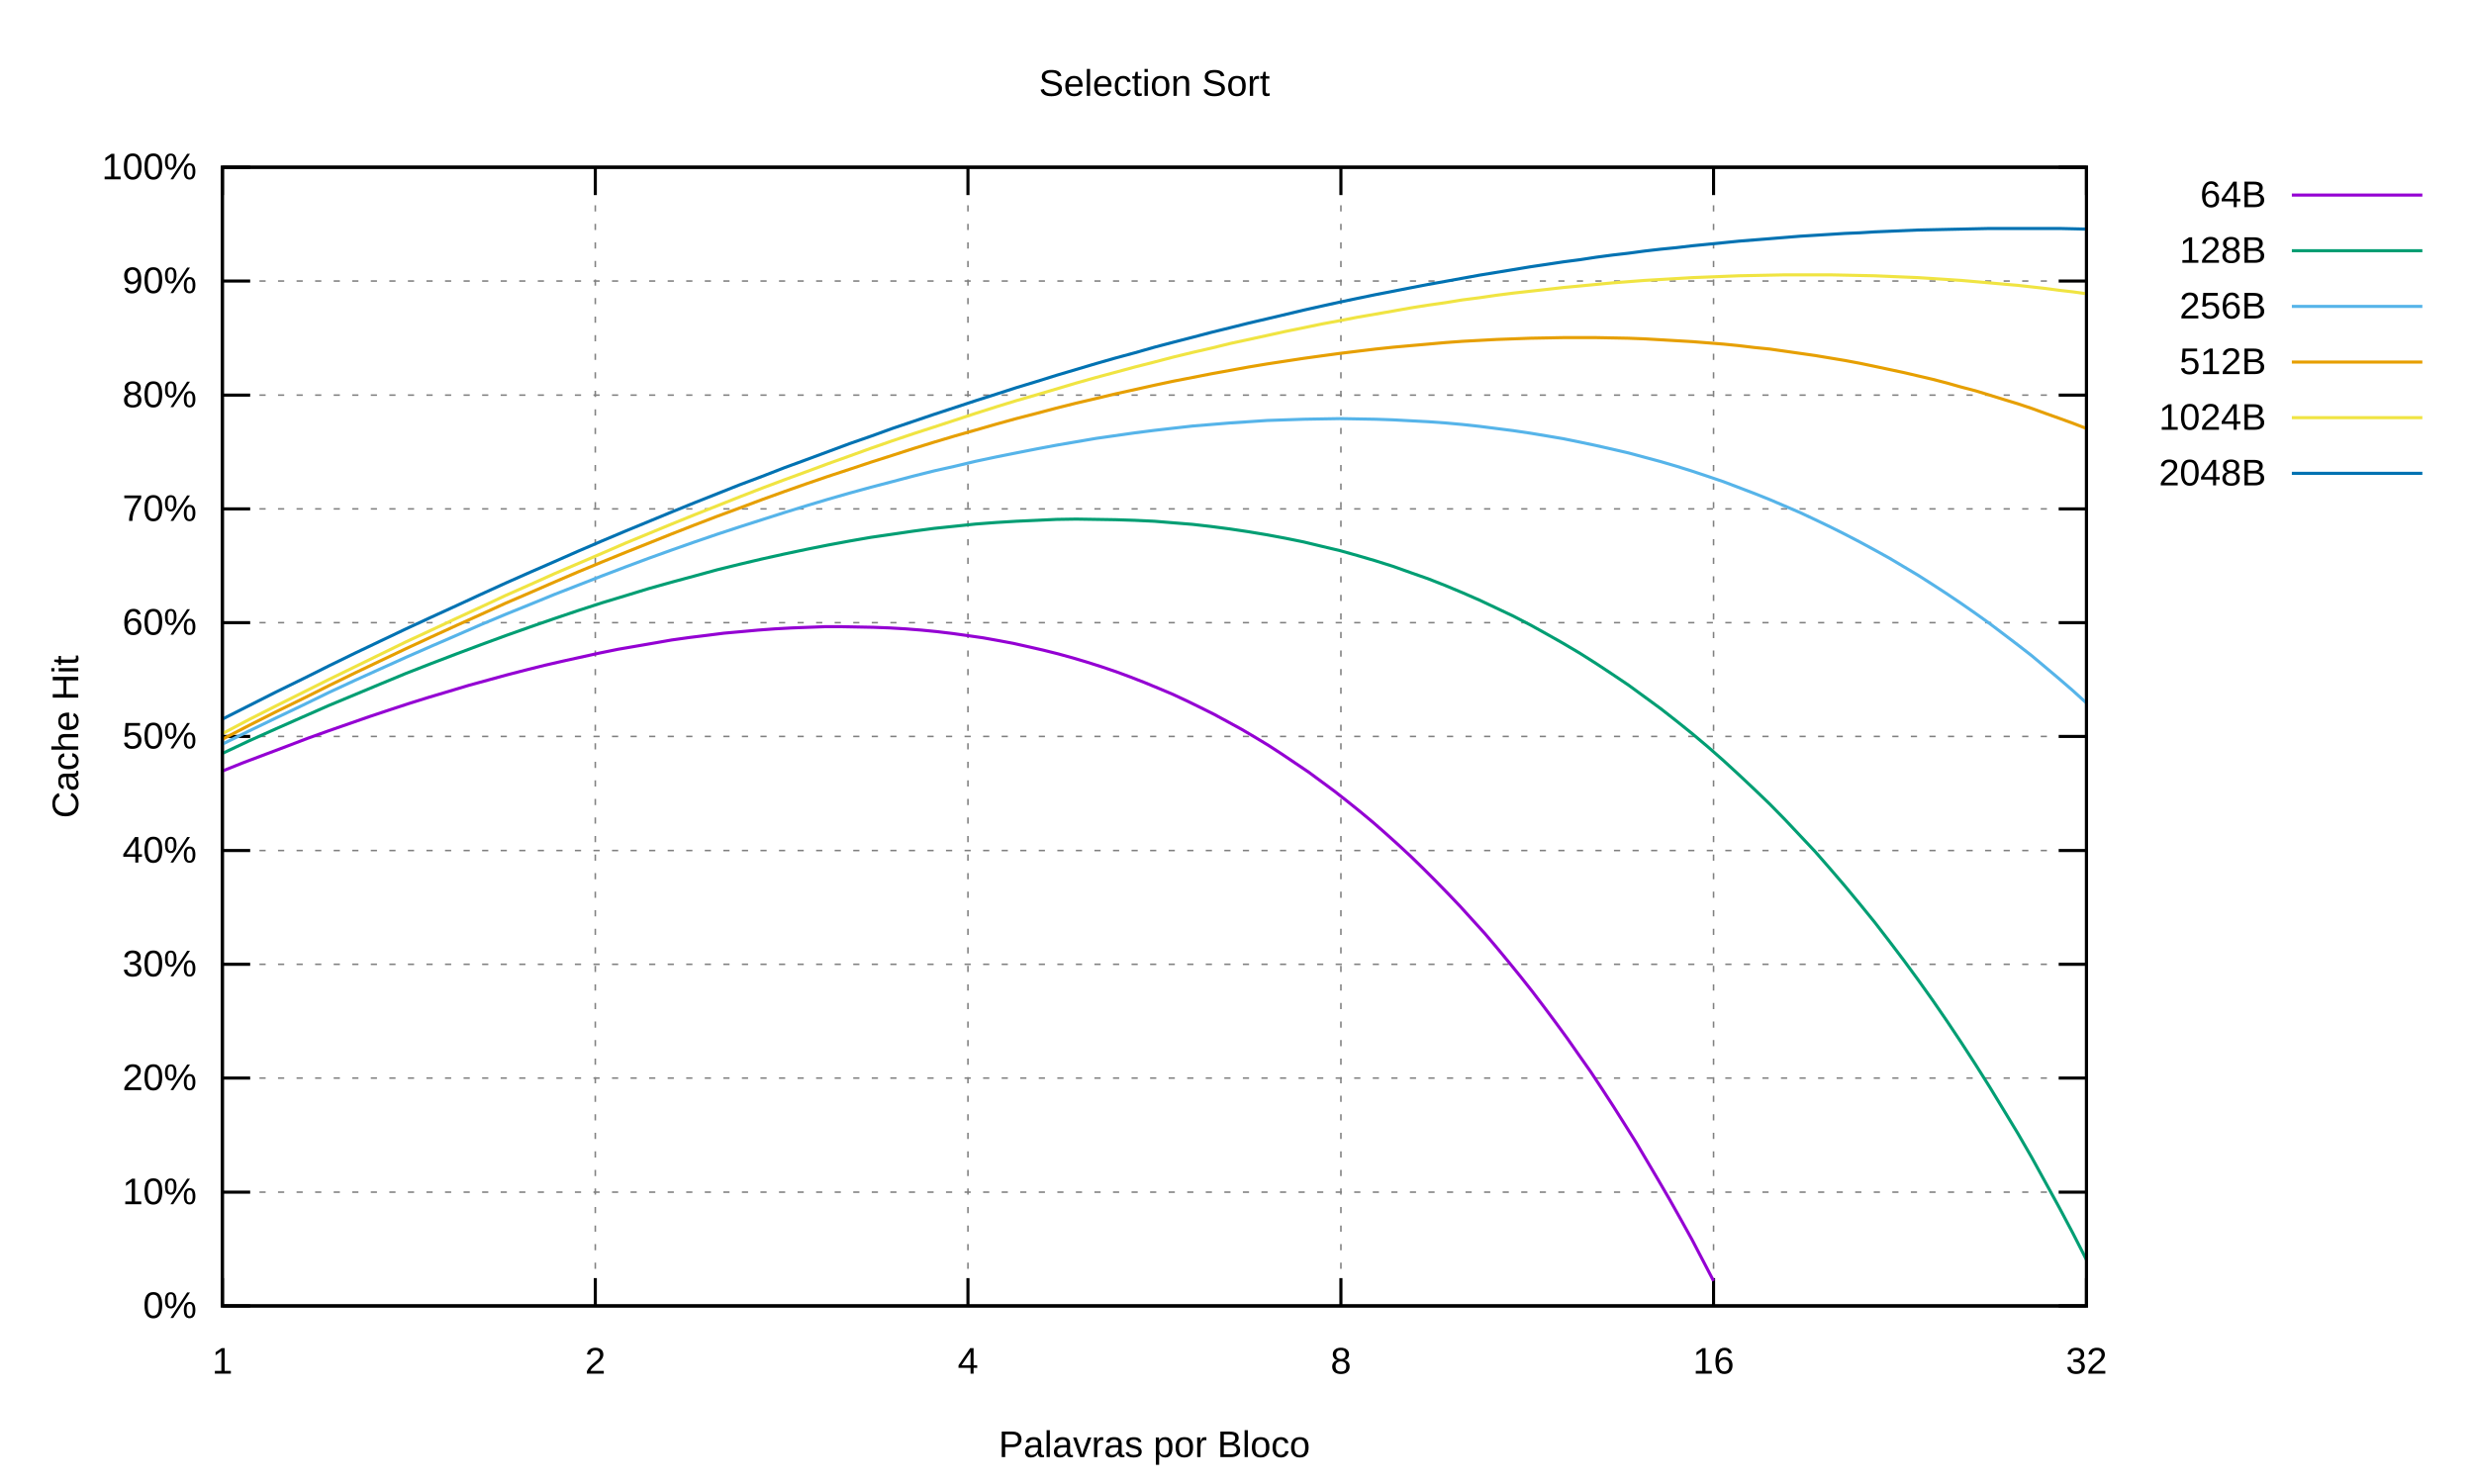
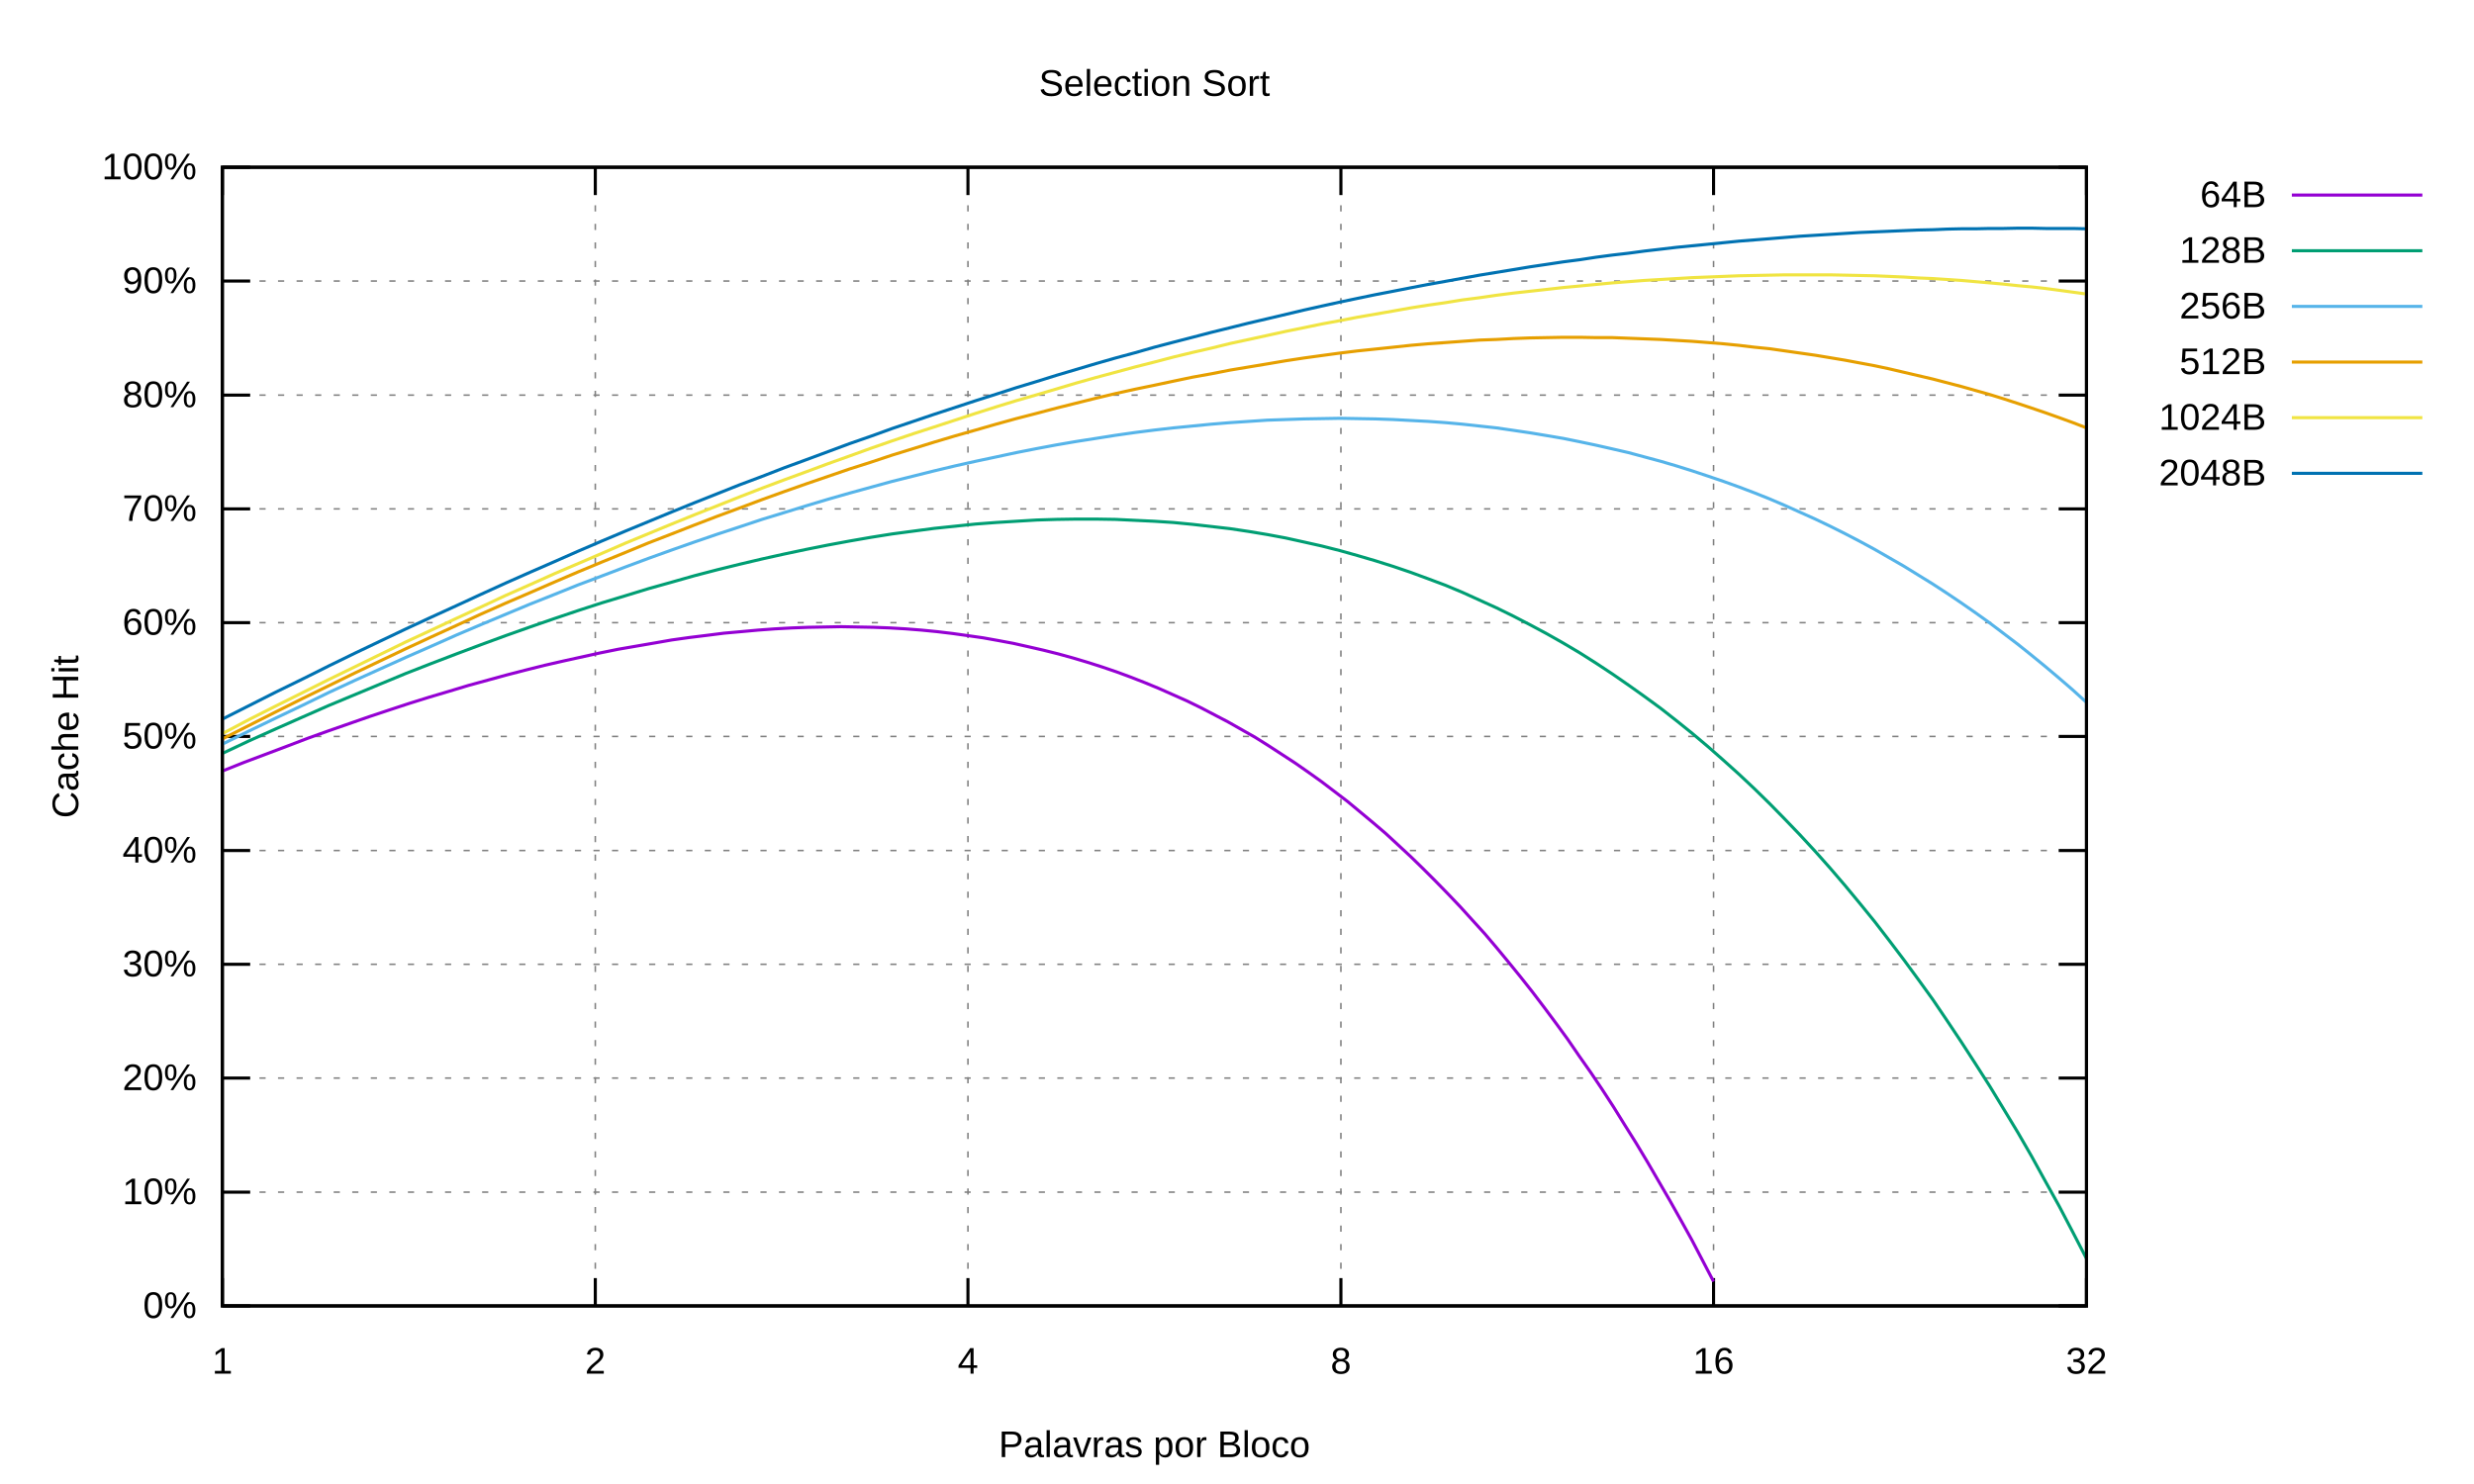
<svg xmlns="http://www.w3.org/2000/svg" xmlns:xlink="http://www.w3.org/1999/xlink" width="800" height="480" viewBox="0 0 800 480">
  <g id="gnuplot_canvas">
    <rect x="0" y="0" width="800" height="480" fill="none" />
    <defs>
      <circle id="gpDot" r="0.5" stroke-width="0.5" stroke="currentColor" />
      <path id="gpPt0" stroke-width="0.222" stroke="currentColor" d="M-1,0 h2 M0,-1 v2" />
      <path id="gpPt1" stroke-width="0.222" stroke="currentColor" d="M-1,-1 L1,1 M1,-1 L-1,1" />
      <path id="gpPt2" stroke-width="0.222" stroke="currentColor" d="M-1,0 L1,0 M0,-1 L0,1 M-1,-1 L1,1 M-1,1 L1,-1" />
      <rect id="gpPt3" stroke-width="0.222" stroke="currentColor" x="-1" y="-1" width="2" height="2" />
      <rect id="gpPt4" stroke-width="0.222" stroke="currentColor" fill="currentColor" x="-1" y="-1" width="2" height="2" />
      <circle id="gpPt5" stroke-width="0.222" stroke="currentColor" cx="0" cy="0" r="1" />
      <use xlink:href="#gpPt5" id="gpPt6" fill="currentColor" stroke="none" />
      <path id="gpPt7" stroke-width="0.222" stroke="currentColor" d="M0,-1.33 L-1.33,0.67 L1.33,0.67 z" />
      <use xlink:href="#gpPt7" id="gpPt8" fill="currentColor" stroke="none" />
      <use xlink:href="#gpPt7" id="gpPt9" stroke="currentColor" transform="rotate(180)" />
      <use xlink:href="#gpPt9" id="gpPt10" fill="currentColor" stroke="none" />
      <use xlink:href="#gpPt3" id="gpPt11" stroke="currentColor" transform="rotate(45)" />
      <use xlink:href="#gpPt11" id="gpPt12" fill="currentColor" stroke="none" />
      <path id="gpPt13" stroke-width="0.222" stroke="currentColor" d="M0,1.330 L1.265,0.411 L0.782,-1.067 L-0.782,-1.076 L-1.265,0.411 z" />
      <use xlink:href="#gpPt13" id="gpPt14" fill="currentColor" stroke="none" />
      <filter id="textbox" filterUnits="objectBoundingBox" x="0" y="0" height="1" width="1">
        <feFlood flood-color="white" flood-opacity="1" result="bgnd" />
        <feComposite in="SourceGraphic" in2="bgnd" operator="atop" />
      </filter>
      <filter id="greybox" filterUnits="objectBoundingBox" x="0" y="0" height="1" width="1">
        <feFlood flood-color="lightgrey" flood-opacity="1" result="grey" />
        <feComposite in="SourceGraphic" in2="grey" operator="atop" />
      </filter>
    </defs>
    <g fill="none" color="white" stroke="black" stroke-width="1.00" stroke-linecap="butt" stroke-linejoin="miter">
</g>
    <g fill="none" color="black" stroke="currentColor" stroke-width="1.00" stroke-linecap="butt" stroke-linejoin="miter">
</g>
    <g fill="none" color="black" stroke="black" stroke-width="0.50" stroke-linecap="butt" stroke-linejoin="miter">
</g>
    <g fill="none" color="gray" stroke="currentColor" stroke-width="0.50" stroke-linecap="butt" stroke-linejoin="miter">
      <path stroke="gray" stroke-dasharray="2,4" class="gridline" d="M71.9,422.4 L674.7,422.4  " />
    </g>
    <g fill="none" color="gray" stroke="gray" stroke-width="1.00" stroke-linecap="butt" stroke-linejoin="miter">
</g>
    <g fill="none" color="black" stroke="currentColor" stroke-width="1.00" stroke-linecap="butt" stroke-linejoin="miter">
      <path stroke="black" d="M71.9,422.4 L80.9,422.4 M674.7,422.4 L665.7,422.4  " />
      <g transform="translate(63.6,426.3)" stroke="none" fill="black" font-family="Arial" font-size="12.00" text-anchor="end">
        <text>
          <tspan font-family="Arial">0%</tspan>
        </text>
      </g>
    </g>
    <g fill="none" color="black" stroke="currentColor" stroke-width="1.00" stroke-linecap="butt" stroke-linejoin="miter">
</g>
    <g fill="none" color="black" stroke="black" stroke-width="0.50" stroke-linecap="butt" stroke-linejoin="miter">
</g>
    <g fill="none" color="gray" stroke="currentColor" stroke-width="0.50" stroke-linecap="butt" stroke-linejoin="miter">
      <path stroke="gray" stroke-dasharray="2,4" class="gridline" d="M71.9,385.6 L674.7,385.6  " />
    </g>
    <g fill="none" color="gray" stroke="gray" stroke-width="1.00" stroke-linecap="butt" stroke-linejoin="miter">
</g>
    <g fill="none" color="black" stroke="currentColor" stroke-width="1.00" stroke-linecap="butt" stroke-linejoin="miter">
      <path stroke="black" d="M71.9,385.6 L80.9,385.6 M674.7,385.6 L665.7,385.6  " />
      <g transform="translate(63.6,389.5)" stroke="none" fill="black" font-family="Arial" font-size="12.00" text-anchor="end">
        <text>
          <tspan font-family="Arial">10%</tspan>
        </text>
      </g>
    </g>
    <g fill="none" color="black" stroke="currentColor" stroke-width="1.00" stroke-linecap="butt" stroke-linejoin="miter">
</g>
    <g fill="none" color="black" stroke="black" stroke-width="0.50" stroke-linecap="butt" stroke-linejoin="miter">
</g>
    <g fill="none" color="gray" stroke="currentColor" stroke-width="0.50" stroke-linecap="butt" stroke-linejoin="miter">
      <path stroke="gray" stroke-dasharray="2,4" class="gridline" d="M71.9,348.7 L674.7,348.7  " />
    </g>
    <g fill="none" color="gray" stroke="gray" stroke-width="1.00" stroke-linecap="butt" stroke-linejoin="miter">
</g>
    <g fill="none" color="black" stroke="currentColor" stroke-width="1.00" stroke-linecap="butt" stroke-linejoin="miter">
      <path stroke="black" d="M71.9,348.7 L80.9,348.7 M674.7,348.7 L665.7,348.7  " />
      <g transform="translate(63.6,352.6)" stroke="none" fill="black" font-family="Arial" font-size="12.00" text-anchor="end">
        <text>
          <tspan font-family="Arial">20%</tspan>
        </text>
      </g>
    </g>
    <g fill="none" color="black" stroke="currentColor" stroke-width="1.00" stroke-linecap="butt" stroke-linejoin="miter">
</g>
    <g fill="none" color="black" stroke="black" stroke-width="0.50" stroke-linecap="butt" stroke-linejoin="miter">
</g>
    <g fill="none" color="gray" stroke="currentColor" stroke-width="0.50" stroke-linecap="butt" stroke-linejoin="miter">
      <path stroke="gray" stroke-dasharray="2,4" class="gridline" d="M71.9,311.9 L674.7,311.9  " />
    </g>
    <g fill="none" color="gray" stroke="gray" stroke-width="1.00" stroke-linecap="butt" stroke-linejoin="miter">
</g>
    <g fill="none" color="black" stroke="currentColor" stroke-width="1.00" stroke-linecap="butt" stroke-linejoin="miter">
      <path stroke="black" d="M71.9,311.9 L80.9,311.9 M674.7,311.9 L665.7,311.9  " />
      <g transform="translate(63.6,315.8)" stroke="none" fill="black" font-family="Arial" font-size="12.00" text-anchor="end">
        <text>
          <tspan font-family="Arial">30%</tspan>
        </text>
      </g>
    </g>
    <g fill="none" color="black" stroke="currentColor" stroke-width="1.00" stroke-linecap="butt" stroke-linejoin="miter">
</g>
    <g fill="none" color="black" stroke="black" stroke-width="0.50" stroke-linecap="butt" stroke-linejoin="miter">
</g>
    <g fill="none" color="gray" stroke="currentColor" stroke-width="0.50" stroke-linecap="butt" stroke-linejoin="miter">
      <path stroke="gray" stroke-dasharray="2,4" class="gridline" d="M71.9,275.1 L674.7,275.1  " />
    </g>
    <g fill="none" color="gray" stroke="gray" stroke-width="1.00" stroke-linecap="butt" stroke-linejoin="miter">
</g>
    <g fill="none" color="black" stroke="currentColor" stroke-width="1.00" stroke-linecap="butt" stroke-linejoin="miter">
      <path stroke="black" d="M71.9,275.1 L80.9,275.1 M674.7,275.1 L665.7,275.1  " />
      <g transform="translate(63.6,279.0)" stroke="none" fill="black" font-family="Arial" font-size="12.00" text-anchor="end">
        <text>
          <tspan font-family="Arial">40%</tspan>
        </text>
      </g>
    </g>
    <g fill="none" color="black" stroke="currentColor" stroke-width="1.00" stroke-linecap="butt" stroke-linejoin="miter">
</g>
    <g fill="none" color="black" stroke="black" stroke-width="0.50" stroke-linecap="butt" stroke-linejoin="miter">
</g>
    <g fill="none" color="gray" stroke="currentColor" stroke-width="0.50" stroke-linecap="butt" stroke-linejoin="miter">
      <path stroke="gray" stroke-dasharray="2,4" class="gridline" d="M71.9,238.2 L674.7,238.2  " />
    </g>
    <g fill="none" color="gray" stroke="gray" stroke-width="1.00" stroke-linecap="butt" stroke-linejoin="miter">
</g>
    <g fill="none" color="black" stroke="currentColor" stroke-width="1.00" stroke-linecap="butt" stroke-linejoin="miter">
      <path stroke="black" d="M71.9,238.2 L80.9,238.2 M674.7,238.2 L665.7,238.2  " />
      <g transform="translate(63.6,242.1)" stroke="none" fill="black" font-family="Arial" font-size="12.00" text-anchor="end">
        <text>
          <tspan font-family="Arial">50%</tspan>
        </text>
      </g>
    </g>
    <g fill="none" color="black" stroke="currentColor" stroke-width="1.00" stroke-linecap="butt" stroke-linejoin="miter">
</g>
    <g fill="none" color="black" stroke="black" stroke-width="0.50" stroke-linecap="butt" stroke-linejoin="miter">
</g>
    <g fill="none" color="gray" stroke="currentColor" stroke-width="0.50" stroke-linecap="butt" stroke-linejoin="miter">
      <path stroke="gray" stroke-dasharray="2,4" class="gridline" d="M71.9,201.4 L674.7,201.4  " />
    </g>
    <g fill="none" color="gray" stroke="gray" stroke-width="1.00" stroke-linecap="butt" stroke-linejoin="miter">
</g>
    <g fill="none" color="black" stroke="currentColor" stroke-width="1.00" stroke-linecap="butt" stroke-linejoin="miter">
      <path stroke="black" d="M71.9,201.4 L80.9,201.4 M674.7,201.4 L665.7,201.4  " />
      <g transform="translate(63.6,205.3)" stroke="none" fill="black" font-family="Arial" font-size="12.00" text-anchor="end">
        <text>
          <tspan font-family="Arial">60%</tspan>
        </text>
      </g>
    </g>
    <g fill="none" color="black" stroke="currentColor" stroke-width="1.00" stroke-linecap="butt" stroke-linejoin="miter">
</g>
    <g fill="none" color="black" stroke="black" stroke-width="0.50" stroke-linecap="butt" stroke-linejoin="miter">
</g>
    <g fill="none" color="gray" stroke="currentColor" stroke-width="0.50" stroke-linecap="butt" stroke-linejoin="miter">
      <path stroke="gray" stroke-dasharray="2,4" class="gridline" d="M71.9,164.6 L674.7,164.6  " />
    </g>
    <g fill="none" color="gray" stroke="gray" stroke-width="1.00" stroke-linecap="butt" stroke-linejoin="miter">
</g>
    <g fill="none" color="black" stroke="currentColor" stroke-width="1.00" stroke-linecap="butt" stroke-linejoin="miter">
      <path stroke="black" d="M71.9,164.6 L80.9,164.6 M674.7,164.6 L665.7,164.6  " />
      <g transform="translate(63.6,168.5)" stroke="none" fill="black" font-family="Arial" font-size="12.00" text-anchor="end">
        <text>
          <tspan font-family="Arial">70%</tspan>
        </text>
      </g>
    </g>
    <g fill="none" color="black" stroke="currentColor" stroke-width="1.00" stroke-linecap="butt" stroke-linejoin="miter">
</g>
    <g fill="none" color="black" stroke="black" stroke-width="0.50" stroke-linecap="butt" stroke-linejoin="miter">
</g>
    <g fill="none" color="gray" stroke="currentColor" stroke-width="0.50" stroke-linecap="butt" stroke-linejoin="miter">
      <path stroke="gray" stroke-dasharray="2,4" class="gridline" d="M71.9,127.8 L674.7,127.8  " />
    </g>
    <g fill="none" color="gray" stroke="gray" stroke-width="1.00" stroke-linecap="butt" stroke-linejoin="miter">
</g>
    <g fill="none" color="black" stroke="currentColor" stroke-width="1.00" stroke-linecap="butt" stroke-linejoin="miter">
      <path stroke="black" d="M71.9,127.8 L80.9,127.8 M674.7,127.8 L665.7,127.8  " />
      <g transform="translate(63.6,131.7)" stroke="none" fill="black" font-family="Arial" font-size="12.00" text-anchor="end">
        <text>
          <tspan font-family="Arial">80%</tspan>
        </text>
      </g>
    </g>
    <g fill="none" color="black" stroke="currentColor" stroke-width="1.00" stroke-linecap="butt" stroke-linejoin="miter">
</g>
    <g fill="none" color="black" stroke="black" stroke-width="0.50" stroke-linecap="butt" stroke-linejoin="miter">
</g>
    <g fill="none" color="gray" stroke="currentColor" stroke-width="0.50" stroke-linecap="butt" stroke-linejoin="miter">
      <path stroke="gray" stroke-dasharray="2,4" class="gridline" d="M71.9,90.9 L674.7,90.9  " />
    </g>
    <g fill="none" color="gray" stroke="gray" stroke-width="1.00" stroke-linecap="butt" stroke-linejoin="miter">
</g>
    <g fill="none" color="black" stroke="currentColor" stroke-width="1.00" stroke-linecap="butt" stroke-linejoin="miter">
      <path stroke="black" d="M71.9,90.9 L80.9,90.9 M674.7,90.9 L665.7,90.9  " />
      <g transform="translate(63.6,94.8)" stroke="none" fill="black" font-family="Arial" font-size="12.00" text-anchor="end">
        <text>
          <tspan font-family="Arial">90%</tspan>
        </text>
      </g>
    </g>
    <g fill="none" color="black" stroke="currentColor" stroke-width="1.00" stroke-linecap="butt" stroke-linejoin="miter">
</g>
    <g fill="none" color="black" stroke="black" stroke-width="0.50" stroke-linecap="butt" stroke-linejoin="miter">
</g>
    <g fill="none" color="gray" stroke="currentColor" stroke-width="0.50" stroke-linecap="butt" stroke-linejoin="miter">
      <path stroke="gray" stroke-dasharray="2,4" class="gridline" d="M71.9,54.1 L674.7,54.1  " />
    </g>
    <g fill="none" color="gray" stroke="gray" stroke-width="1.00" stroke-linecap="butt" stroke-linejoin="miter">
</g>
    <g fill="none" color="black" stroke="currentColor" stroke-width="1.00" stroke-linecap="butt" stroke-linejoin="miter">
      <path stroke="black" d="M71.9,54.1 L80.9,54.1 M674.7,54.1 L665.7,54.1  " />
      <g transform="translate(63.6,58.0)" stroke="none" fill="black" font-family="Arial" font-size="12.00" text-anchor="end">
        <text>
          <tspan font-family="Arial">100%</tspan>
        </text>
      </g>
    </g>
    <g fill="none" color="black" stroke="currentColor" stroke-width="1.00" stroke-linecap="butt" stroke-linejoin="miter">
</g>
    <g fill="none" color="black" stroke="black" stroke-width="0.50" stroke-linecap="butt" stroke-linejoin="miter">
</g>
    <g fill="none" color="gray" stroke="currentColor" stroke-width="0.50" stroke-linecap="butt" stroke-linejoin="miter">
      <path stroke="gray" stroke-dasharray="2,4" class="gridline" d="M71.9,422.4 L71.9,54.1  " />
    </g>
    <g fill="none" color="gray" stroke="gray" stroke-width="1.00" stroke-linecap="butt" stroke-linejoin="miter">
</g>
    <g fill="none" color="black" stroke="currentColor" stroke-width="1.00" stroke-linecap="butt" stroke-linejoin="miter">
      <path stroke="black" d="M71.9,422.4 L71.9,413.4 M71.9,54.1 L71.9,63.1  " />
      <g transform="translate(71.9,444.3)" stroke="none" fill="black" font-family="Arial" font-size="12.00" text-anchor="middle">
        <text>
          <tspan font-family="Arial"> 1</tspan>
        </text>
      </g>
    </g>
    <g fill="none" color="black" stroke="currentColor" stroke-width="1.00" stroke-linecap="butt" stroke-linejoin="miter">
</g>
    <g fill="none" color="black" stroke="black" stroke-width="0.50" stroke-linecap="butt" stroke-linejoin="miter">
</g>
    <g fill="none" color="gray" stroke="currentColor" stroke-width="0.50" stroke-linecap="butt" stroke-linejoin="miter">
      <path stroke="gray" stroke-dasharray="2,4" class="gridline" d="M192.5,422.4 L192.5,54.1  " />
    </g>
    <g fill="none" color="gray" stroke="gray" stroke-width="1.00" stroke-linecap="butt" stroke-linejoin="miter">
</g>
    <g fill="none" color="black" stroke="currentColor" stroke-width="1.00" stroke-linecap="butt" stroke-linejoin="miter">
      <path stroke="black" d="M192.5,422.4 L192.5,413.4 M192.5,54.1 L192.5,63.1  " />
      <g transform="translate(192.5,444.3)" stroke="none" fill="black" font-family="Arial" font-size="12.00" text-anchor="middle">
        <text>
          <tspan font-family="Arial"> 2</tspan>
        </text>
      </g>
    </g>
    <g fill="none" color="black" stroke="currentColor" stroke-width="1.00" stroke-linecap="butt" stroke-linejoin="miter">
</g>
    <g fill="none" color="black" stroke="black" stroke-width="0.50" stroke-linecap="butt" stroke-linejoin="miter">
</g>
    <g fill="none" color="gray" stroke="currentColor" stroke-width="0.50" stroke-linecap="butt" stroke-linejoin="miter">
      <path stroke="gray" stroke-dasharray="2,4" class="gridline" d="M313.0,422.4 L313.0,54.1  " />
    </g>
    <g fill="none" color="gray" stroke="gray" stroke-width="1.00" stroke-linecap="butt" stroke-linejoin="miter">
</g>
    <g fill="none" color="black" stroke="currentColor" stroke-width="1.00" stroke-linecap="butt" stroke-linejoin="miter">
      <path stroke="black" d="M313.0,422.4 L313.0,413.4 M313.0,54.1 L313.0,63.1  " />
      <g transform="translate(313.0,444.3)" stroke="none" fill="black" font-family="Arial" font-size="12.00" text-anchor="middle">
        <text>
          <tspan font-family="Arial"> 4</tspan>
        </text>
      </g>
    </g>
    <g fill="none" color="black" stroke="currentColor" stroke-width="1.00" stroke-linecap="butt" stroke-linejoin="miter">
</g>
    <g fill="none" color="black" stroke="black" stroke-width="0.50" stroke-linecap="butt" stroke-linejoin="miter">
</g>
    <g fill="none" color="gray" stroke="currentColor" stroke-width="0.50" stroke-linecap="butt" stroke-linejoin="miter">
      <path stroke="gray" stroke-dasharray="2,4" class="gridline" d="M433.6,422.4 L433.6,54.1  " />
    </g>
    <g fill="none" color="gray" stroke="gray" stroke-width="1.00" stroke-linecap="butt" stroke-linejoin="miter">
</g>
    <g fill="none" color="black" stroke="currentColor" stroke-width="1.00" stroke-linecap="butt" stroke-linejoin="miter">
      <path stroke="black" d="M433.6,422.4 L433.6,413.4 M433.6,54.1 L433.6,63.1  " />
      <g transform="translate(433.6,444.3)" stroke="none" fill="black" font-family="Arial" font-size="12.00" text-anchor="middle">
        <text>
          <tspan font-family="Arial"> 8</tspan>
        </text>
      </g>
    </g>
    <g fill="none" color="black" stroke="currentColor" stroke-width="1.00" stroke-linecap="butt" stroke-linejoin="miter">
</g>
    <g fill="none" color="black" stroke="black" stroke-width="0.50" stroke-linecap="butt" stroke-linejoin="miter">
</g>
    <g fill="none" color="gray" stroke="currentColor" stroke-width="0.50" stroke-linecap="butt" stroke-linejoin="miter">
      <path stroke="gray" stroke-dasharray="2,4" class="gridline" d="M554.1,422.4 L554.1,54.1  " />
    </g>
    <g fill="none" color="gray" stroke="gray" stroke-width="1.00" stroke-linecap="butt" stroke-linejoin="miter">
</g>
    <g fill="none" color="black" stroke="currentColor" stroke-width="1.00" stroke-linecap="butt" stroke-linejoin="miter">
      <path stroke="black" d="M554.1,422.4 L554.1,413.4 M554.1,54.1 L554.1,63.1  " />
      <g transform="translate(554.1,444.3)" stroke="none" fill="black" font-family="Arial" font-size="12.00" text-anchor="middle">
        <text>
          <tspan font-family="Arial"> 16</tspan>
        </text>
      </g>
    </g>
    <g fill="none" color="black" stroke="currentColor" stroke-width="1.00" stroke-linecap="butt" stroke-linejoin="miter">
</g>
    <g fill="none" color="black" stroke="black" stroke-width="0.50" stroke-linecap="butt" stroke-linejoin="miter">
</g>
    <g fill="none" color="gray" stroke="currentColor" stroke-width="0.50" stroke-linecap="butt" stroke-linejoin="miter">
      <path stroke="gray" stroke-dasharray="2,4" class="gridline" d="M674.7,422.4 L674.7,54.1  " />
    </g>
    <g fill="none" color="gray" stroke="gray" stroke-width="1.00" stroke-linecap="butt" stroke-linejoin="miter">
</g>
    <g fill="none" color="black" stroke="currentColor" stroke-width="1.00" stroke-linecap="butt" stroke-linejoin="miter">
      <path stroke="black" d="M674.7,422.4 L674.7,413.4 M674.7,54.1 L674.7,63.1  " />
      <g transform="translate(674.7,444.3)" stroke="none" fill="black" font-family="Arial" font-size="12.00" text-anchor="middle">
        <text>
          <tspan font-family="Arial"> 32</tspan>
        </text>
      </g>
    </g>
    <g fill="none" color="black" stroke="currentColor" stroke-width="1.00" stroke-linecap="butt" stroke-linejoin="miter">
</g>
    <g fill="none" color="black" stroke="currentColor" stroke-width="1.00" stroke-linecap="butt" stroke-linejoin="miter">
      <path stroke="black" d="M71.9,54.1 L71.9,422.4 L674.7,422.4 L674.7,54.1 L71.9,54.1 Z  " />
    </g>
    <g fill="none" color="black" stroke="currentColor" stroke-width="1.00" stroke-linecap="butt" stroke-linejoin="miter">
      <g transform="translate(25.3,238.3) rotate(270)" stroke="none" fill="black" font-family="Arial" font-size="12.00" text-anchor="middle">
        <text>
          <tspan font-family="Arial">Cache Hit</tspan>
        </text>
      </g>
    </g>
    <g fill="none" color="black" stroke="currentColor" stroke-width="1.00" stroke-linecap="butt" stroke-linejoin="miter">
      <g transform="translate(373.3,471.3)" stroke="none" fill="black" font-family="Arial" font-size="12.00" text-anchor="middle">
        <text>
          <tspan font-family="Arial">Palavras por Bloco</tspan>
        </text>
      </g>
    </g>
    <g fill="none" color="black" stroke="currentColor" stroke-width="1.00" stroke-linecap="butt" stroke-linejoin="miter">
      <g transform="translate(373.3,31.0)" stroke="none" fill="black" font-family="Arial" font-size="12.00" text-anchor="middle">
        <text>
          <tspan font-family="Arial">Selection Sort</tspan>
        </text>
      </g>
    </g>
    <g fill="none" color="black" stroke="currentColor" stroke-width="1.00" stroke-linecap="butt" stroke-linejoin="miter">
</g>
    <g id="gnuplot_plot_1">
      <g fill="none" color="black" stroke="currentColor" stroke-width="1.00" stroke-linecap="butt" stroke-linejoin="miter">
        <g transform="translate(732.8,67.0)" stroke="none" fill="black" font-family="Arial" font-size="12.00" text-anchor="end">
          <text>
            <tspan font-family="Arial">64B</tspan>
          </text>
        </g>
      </g>
      <g fill="none" color="black" stroke="currentColor" stroke-width="1.00" stroke-linecap="butt" stroke-linejoin="miter">
-         <path stroke="rgb(148,   0, 211)" d="M741.1,63.1 L783.3,63.1 M71.9,249.4 L78.9,246.6 L85.8,244.0 L92.7,241.4 L99.5,238.8 L106.2,236.4   L112.8,234.1 L119.4,231.8 L126.0,229.6 L132.4,227.5 L138.8,225.5 L145.2,223.6 L151.5,221.7 L157.7,220.0   L163.9,218.3 L170.1,216.7 L176.1,215.2 L182.2,213.8 L188.1,212.5 L194.0,211.2 L199.9,210.0 L205.7,209.0   L211.5,208.0 L217.2,207.0 L222.9,206.2 L228.6,205.5 L234.1,204.8 L239.7,204.3 L245.2,203.8 L250.6,203.4   L256.1,203.1 L261.4,202.9 L266.8,202.7 L272.0,202.7 L277.3,202.8 L282.5,202.9 L287.7,203.1 L292.8,203.4   L297.9,203.8 L303.0,204.3 L308.0,204.9 L313.0,205.6 L317.9,206.3 L322.9,207.2 L327.7,208.1 L332.6,209.2   L337.4,210.3 L342.2,211.5 L346.9,212.8 L351.6,214.2 L356.3,215.7 L361.0,217.3 L365.6,219.0 L370.2,220.8   L374.8,222.7 L379.3,224.6 L383.8,226.7 L388.3,228.9 L392.7,231.1 L397.1,233.5 L401.5,235.9 L405.9,238.5   L410.2,241.1 L414.5,243.9 L418.8,246.8 L423.1,249.7 L427.3,252.8 L431.5,255.9 L435.7,259.2 L439.8,262.5   L444.0,266.0 L448.1,269.6 L452.1,273.2 L456.2,277.0 L460.2,280.9 L464.2,284.9 L468.2,289.0 L472.2,293.2   L476.1,297.5 L480.1,301.9 L484.0,306.5 L487.8,311.1 L491.7,315.9 L495.5,320.7 L499.3,325.7 L503.1,330.8   L506.9,336.0 L510.6,341.3 L514.4,346.7 L518.1,352.3 L521.8,358.0 L525.4,363.7 L529.1,369.6 L532.7,375.7   L536.3,381.8 L539.9,388.0 L543.5,394.4 L547.1,400.9 L550.6,407.6 L554.1,414.3  " />
+         <path stroke="rgb(148,   0, 211)" d="M741.1,63.1 L783.3,63.1 M71.9,249.4 L78.9,246.6 L85.8,244.0 L92.7,241.4 L99.5,238.8 L106.2,236.4   L112.8,234.1 L119.4,231.8 L126.0,229.6 L132.4,227.5 L138.8,225.5 L145.2,223.6 L151.5,221.7 L157.7,220.0   L163.9,218.3 L170.1,216.7 L176.1,215.2 L182.2,213.8 L188.1,212.5 L194.0,211.2 L199.9,210.0 L205.7,209.0   L211.5,208.0 L217.2,207.0 L222.9,206.2 L228.6,205.5 L234.1,204.8 L239.7,204.3 L245.2,203.8 L250.6,203.4   L256.1,203.1 L261.4,202.9 L266.8,202.8 L272.0,202.7 L277.3,202.8 L282.5,202.9 L287.7,203.1 L292.8,203.4   L297.9,203.8 L303.0,204.3 L308.0,204.9 L313.0,205.6 L317.9,206.3 L322.9,207.2 L327.7,208.1 L332.6,209.2   L337.4,210.3 L342.2,211.5 L346.9,212.8 L351.6,214.2 L356.3,215.7 L361.0,217.3 L365.6,219.0 L370.2,220.8   L374.8,222.7 L379.3,224.7 L383.8,226.7 L388.3,228.9 L392.7,231.2 L397.1,233.5 L401.5,236.0 L405.9,238.5   L410.2,241.2 L414.5,244.0 L418.8,246.8 L423.1,249.8 L427.3,252.8 L431.5,256.0 L435.7,259.2 L439.8,262.6   L444.0,266.1 L448.1,269.6 L452.1,273.3 L456.2,277.1 L460.2,281.0 L464.2,285.0 L468.2,289.1 L472.2,293.3   L476.1,297.6 L480.1,302.0 L484.0,306.6 L487.8,311.2 L491.7,316.0 L495.5,320.8 L499.3,325.8 L503.1,330.9   L506.9,336.1 L510.6,341.5 L514.4,346.9 L518.1,352.4 L521.8,358.1 L525.4,363.9 L529.1,369.8 L532.7,375.8   L536.3,382.0 L539.9,388.2 L543.5,394.6 L547.1,401.1 L550.6,407.8 L554.1,414.5  " />
      </g>
    </g>
    <g id="gnuplot_plot_2">
      <g fill="none" color="black" stroke="currentColor" stroke-width="1.00" stroke-linecap="butt" stroke-linejoin="miter">
        <g transform="translate(732.8,85.0)" stroke="none" fill="black" font-family="Arial" font-size="12.00" text-anchor="end">
          <text>
            <tspan font-family="Arial">128B</tspan>
          </text>
        </g>
      </g>
      <g fill="none" color="black" stroke="currentColor" stroke-width="1.00" stroke-linecap="butt" stroke-linejoin="miter">
-         <path stroke="rgb(  0, 158, 115)" d="M741.1,81.1 L783.3,81.1 M71.9,243.7 L80.6,239.6 L89.3,235.7 L97.9,231.9 L106.3,228.2 L114.7,224.7   L123.1,221.2 L131.3,217.8 L139.5,214.6 L147.6,211.5 L155.6,208.5 L163.5,205.6 L171.4,202.8 L179.2,200.1   L186.9,197.5 L194.6,195.0 L202.2,192.7 L209.7,190.4 L217.2,188.3 L224.6,186.3 L231.9,184.3 L239.2,182.5   L246.4,180.8 L253.6,179.2 L260.7,177.7 L267.7,176.3 L274.7,175.0 L281.6,173.8 L288.5,172.8 L295.3,171.8   L302.1,170.9 L308.8,170.2 L315.5,169.5 L322.1,169.0 L328.6,168.6 L335.2,168.3 L341.6,168.0 L348.0,167.9   L354.4,168.0 L360.7,168.1 L367.0,168.3 L373.3,168.6 L379.4,169.1 L385.6,169.6 L391.7,170.3 L397.8,171.1   L403.8,172.0 L409.8,173.0 L415.7,174.1 L421.6,175.3 L427.4,176.7 L433.3,178.1 L439.0,179.7 L444.8,181.4   L450.5,183.2 L456.1,185.2 L461.8,187.2 L467.4,189.4 L472.9,191.7 L478.4,194.1 L483.9,196.7 L489.4,199.3   L494.8,202.1 L500.2,205.1 L505.5,208.1 L510.9,211.3 L516.1,214.6 L521.4,218.1 L526.6,221.6 L531.8,225.4   L537.0,229.2 L542.1,233.2 L547.2,237.3 L552.3,241.6 L557.3,246.0 L562.3,250.6 L567.3,255.3 L572.3,260.1   L577.2,265.1 L582.1,270.3 L587.0,275.5 L591.8,281.0 L596.6,286.6 L601.4,292.4 L606.2,298.3 L610.9,304.4   L615.6,310.6 L620.3,317.0 L625.0,323.6 L629.6,330.3 L634.2,337.2 L638.8,344.3 L643.4,351.6 L647.9,359.0   L652.5,366.6 L657.0,374.4 L661.4,382.4 L665.9,390.6 L670.3,398.9 L674.7,407.5  " />
+         <path stroke="rgb(  0, 158, 115)" d="M741.1,81.1 L783.3,81.1 M71.9,243.7 L80.6,239.6 L89.3,235.7 L97.9,231.9 L106.3,228.2 L114.7,224.7   L123.1,221.2 L131.3,217.8 L139.5,214.6 L147.6,211.5 L155.6,208.5 L163.5,205.6 L171.4,202.8 L179.2,200.1   L186.9,197.5 L194.6,195.0 L202.2,192.7 L209.7,190.4 L217.2,188.3 L224.6,186.2 L231.9,184.3 L239.2,182.5   L246.4,180.8 L253.6,179.2 L260.7,177.7 L267.7,176.3 L274.7,175.0 L281.6,173.8 L288.5,172.7 L295.3,171.8   L302.1,170.9 L308.8,170.2 L315.5,169.5 L322.1,169.0 L328.6,168.6 L335.2,168.2 L341.6,168.0 L348.0,167.9   L354.4,167.9 L360.7,168.0 L367.0,168.3 L373.3,168.6 L379.4,169.0 L385.6,169.6 L391.7,170.3 L397.8,171.0   L403.8,171.9 L409.8,172.9 L415.7,174.0 L421.6,175.3 L427.4,176.6 L433.3,178.1 L439.0,179.7 L444.8,181.4   L450.5,183.2 L456.1,185.1 L461.8,187.2 L467.4,189.3 L472.9,191.6 L478.4,194.1 L483.9,196.6 L489.4,199.3   L494.8,202.1 L500.2,205.0 L505.5,208.0 L510.9,211.2 L516.1,214.5 L521.4,218.0 L526.6,221.6 L531.8,225.3   L537.0,229.1 L542.1,233.1 L547.2,237.2 L552.3,241.5 L557.3,245.9 L562.3,250.4 L567.3,255.1 L572.3,260.0   L577.2,265.0 L582.1,270.1 L587.0,275.4 L591.8,280.8 L596.6,286.4 L601.4,292.2 L606.2,298.1 L610.9,304.2   L615.6,310.4 L620.3,316.8 L625.0,323.3 L629.6,330.1 L634.2,337.0 L638.8,344.1 L643.4,351.3 L647.9,358.7   L652.5,366.3 L657.0,374.1 L661.4,382.1 L665.9,390.2 L670.3,398.6 L674.7,407.1  " />
      </g>
    </g>
    <g id="gnuplot_plot_3">
      <g fill="none" color="black" stroke="currentColor" stroke-width="1.00" stroke-linecap="butt" stroke-linejoin="miter">
        <g transform="translate(732.8,103.0)" stroke="none" fill="black" font-family="Arial" font-size="12.00" text-anchor="end">
          <text>
            <tspan font-family="Arial">256B</tspan>
          </text>
        </g>
      </g>
      <g fill="none" color="black" stroke="currentColor" stroke-width="1.00" stroke-linecap="butt" stroke-linejoin="miter">
-         <path stroke="rgb( 86, 180, 233)" d="M741.1,99.1 L783.3,99.1 M71.9,240.7 L80.6,236.4 L89.3,232.2 L97.9,228.1 L106.3,224.0 L114.7,220.1   L123.1,216.3 L131.3,212.6 L139.5,209.0 L147.6,205.5 L155.6,202.0 L163.5,198.7 L171.4,195.5 L179.2,192.3   L186.9,189.3 L194.6,186.3 L202.2,183.4 L209.7,180.6 L217.2,177.9 L224.6,175.3 L231.9,172.8 L239.2,170.4   L246.4,168.1 L253.6,165.8 L260.7,163.6 L267.7,161.5 L274.7,159.5 L281.6,157.6 L288.5,155.8 L295.3,154.0   L302.1,152.3 L308.8,150.8 L315.5,149.2 L322.1,147.8 L328.6,146.5 L335.2,145.2 L341.6,144.0 L348.0,142.9   L354.4,141.8 L360.7,140.9 L367.0,140.0 L373.3,139.2 L379.4,138.5 L385.6,137.8 L391.7,137.3 L397.8,136.8   L403.8,136.4 L409.8,136.0 L415.7,135.8 L421.6,135.6 L427.4,135.5 L433.3,135.4 L439.0,135.5 L444.8,135.6   L450.5,135.8 L456.1,136.1 L461.8,136.4 L467.4,136.8 L472.9,137.3 L478.4,137.9 L483.9,138.6 L489.4,139.3   L494.8,140.1 L500.2,141.0 L505.5,141.9 L510.9,143.0 L516.1,144.1 L521.4,145.3 L526.6,146.5 L531.8,147.9   L537.0,149.3 L542.1,150.8 L547.2,152.4 L552.3,154.1 L557.3,155.8 L562.3,157.7 L567.3,159.6 L572.3,161.6   L577.2,163.7 L582.1,165.8 L587.0,168.1 L591.8,170.4 L596.6,172.8 L601.4,175.3 L606.2,177.9 L610.9,180.5   L615.6,183.3 L620.3,186.1 L625.0,189.1 L629.6,192.1 L634.2,195.2 L638.8,198.4 L643.4,201.7 L647.9,205.1   L652.5,208.6 L657.0,212.1 L661.4,215.8 L665.9,219.6 L670.3,223.4 L674.7,227.4  " />
+         <path stroke="rgb( 86, 180, 233)" d="M741.1,99.1 L783.3,99.1 M71.9,240.7 L80.6,236.4 L89.3,232.2 L97.9,228.1 L106.3,224.0 L114.7,220.1   L123.1,216.3 L131.3,212.6 L139.5,209.0 L147.6,205.4 L155.6,202.0 L163.5,198.7 L171.4,195.4 L179.2,192.3   L186.9,189.2 L194.6,186.3 L202.2,183.4 L209.7,180.6 L217.2,177.9 L224.6,175.3 L231.9,172.8 L239.2,170.4   L246.4,168.0 L253.6,165.8 L260.7,163.6 L267.7,161.5 L274.7,159.5 L281.6,157.6 L288.5,155.7 L295.3,154.0   L302.1,152.3 L308.8,150.7 L315.5,149.2 L322.1,147.8 L328.6,146.4 L335.2,145.1 L341.6,143.9 L348.0,142.8   L354.4,141.8 L360.7,140.8 L367.0,139.9 L373.3,139.1 L379.4,138.4 L385.6,137.8 L391.7,137.2 L397.8,136.7   L403.8,136.3 L409.8,135.9 L415.7,135.7 L421.6,135.5 L427.4,135.4 L433.3,135.3 L439.0,135.4 L444.8,135.5   L450.5,135.7 L456.1,136.0 L461.8,136.3 L467.4,136.7 L472.9,137.2 L478.4,137.8 L483.9,138.4 L489.4,139.2   L494.8,140.0 L500.2,140.9 L505.5,141.8 L510.9,142.9 L516.1,144.0 L521.4,145.2 L526.6,146.4 L531.8,147.8   L537.0,149.2 L542.1,150.7 L547.2,152.3 L552.3,154.0 L557.3,155.7 L562.3,157.5 L567.3,159.4 L572.3,161.4   L577.2,163.5 L582.1,165.7 L587.0,167.9 L591.8,170.2 L596.6,172.6 L601.4,175.1 L606.2,177.7 L610.9,180.4   L615.6,183.1 L620.3,186.0 L625.0,188.9 L629.6,191.9 L634.2,195.0 L638.8,198.2 L643.4,201.5 L647.9,204.9   L652.5,208.4 L657.0,212.0 L661.4,215.6 L665.9,219.4 L670.3,223.2 L674.7,227.2  " />
      </g>
    </g>
    <g id="gnuplot_plot_4">
      <g fill="none" color="black" stroke="currentColor" stroke-width="1.00" stroke-linecap="butt" stroke-linejoin="miter">
        <g transform="translate(732.8,121.0)" stroke="none" fill="black" font-family="Arial" font-size="12.00" text-anchor="end">
          <text>
            <tspan font-family="Arial">512B</tspan>
          </text>
        </g>
      </g>
      <g fill="none" color="black" stroke="currentColor" stroke-width="1.00" stroke-linecap="butt" stroke-linejoin="miter">
-         <path stroke="rgb(230, 159,   0)" d="M741.1,117.1 L783.3,117.1 M71.9,239.1 L80.6,234.6 L89.3,230.2 L97.9,226.0 L106.3,221.8 L114.7,217.7   L123.1,213.7 L131.3,209.8 L139.5,206.0 L147.6,202.3 L155.6,198.7 L163.5,195.1 L171.4,191.7 L179.2,188.3   L186.9,185.0 L194.6,181.8 L202.2,178.7 L209.7,175.7 L217.2,172.7 L224.6,169.8 L231.9,167.0 L239.2,164.3   L246.4,161.6 L253.6,159.0 L260.7,156.5 L267.7,154.1 L274.7,151.8 L281.6,149.5 L288.5,147.3 L295.3,145.1   L302.1,143.0 L308.8,141.0 L315.5,139.1 L322.1,137.2 L328.6,135.4 L335.2,133.7 L341.6,132.0 L348.0,130.4   L354.4,128.9 L360.7,127.4 L367.0,126.0 L373.3,124.6 L379.4,123.3 L385.6,122.1 L391.7,120.9 L397.8,119.8   L403.8,118.7 L409.8,117.7 L415.7,116.8 L421.6,115.9 L427.4,115.1 L433.3,114.3 L439.0,113.6 L444.8,112.9   L450.5,112.3 L456.1,111.8 L461.8,111.3 L467.4,110.8 L472.9,110.4 L478.4,110.1 L483.9,109.8 L489.4,109.6   L494.8,109.4 L500.2,109.3 L505.5,109.2 L510.9,109.2 L516.1,109.2 L521.4,109.3 L526.6,109.4 L531.8,109.6   L537.0,109.9 L542.1,110.2 L547.2,110.5 L552.3,110.9 L557.3,111.3 L562.3,111.8 L567.3,112.4 L572.3,112.9   L577.2,113.6 L582.1,114.3 L587.0,115.0 L591.8,115.8 L596.6,116.6 L601.4,117.5 L606.2,118.5 L610.9,119.5   L615.6,120.5 L620.3,121.6 L625.0,122.7 L629.6,123.9 L634.2,125.2 L638.8,126.4 L643.4,127.8 L647.9,129.2   L652.5,130.6 L657.0,132.1 L661.4,133.7 L665.9,135.3 L670.3,136.9 L674.7,138.6  " />
+         <path stroke="rgb(230, 159,   0)" d="M741.1,117.1 L783.3,117.1 M71.9,239.0 L80.6,234.6 L89.3,230.2 L97.9,225.9 L106.3,221.8 L114.7,217.7   L123.1,213.7 L131.3,209.8 L139.5,206.0 L147.6,202.3 L155.6,198.6 L163.5,195.1 L171.4,191.7 L179.2,188.3   L186.9,185.0 L194.6,181.8 L202.2,178.7 L209.7,175.6 L217.2,172.7 L224.6,169.8 L231.9,167.0 L239.2,164.3   L246.4,161.6 L253.6,159.0 L260.7,156.5 L267.7,154.1 L274.7,151.7 L281.6,149.5 L288.5,147.2 L295.3,145.1   L302.1,143.0 L308.8,141.0 L315.5,139.1 L322.1,137.2 L328.6,135.4 L335.2,133.7 L341.6,132.0 L348.0,130.4   L354.4,128.8 L360.7,127.3 L367.0,125.9 L373.3,124.6 L379.4,123.3 L385.6,122.0 L391.7,120.9 L397.8,119.7   L403.8,118.7 L409.8,117.7 L415.7,116.7 L421.6,115.8 L427.4,115.0 L433.3,114.2 L439.0,113.5 L444.8,112.9   L450.5,112.3 L456.1,111.7 L461.8,111.2 L467.4,110.8 L472.9,110.4 L478.4,110.0 L483.9,109.8 L489.4,109.5   L494.8,109.3 L500.2,109.2 L505.5,109.1 L510.9,109.1 L516.1,109.2 L521.4,109.2 L526.6,109.4 L531.8,109.6   L537.0,109.8 L542.1,110.1 L547.2,110.4 L552.3,110.8 L557.3,111.2 L562.3,111.7 L567.3,112.3 L572.3,112.8   L577.2,113.5 L582.1,114.2 L587.0,114.9 L591.8,115.7 L596.6,116.5 L601.4,117.4 L606.2,118.3 L610.9,119.3   L615.6,120.4 L620.3,121.5 L625.0,122.6 L629.6,123.8 L634.2,125.0 L638.8,126.3 L643.4,127.6 L647.9,129.0   L652.5,130.5 L657.0,132.0 L661.4,133.5 L665.9,135.1 L670.3,136.7 L674.7,138.4  " />
      </g>
    </g>
    <g id="gnuplot_plot_5">
      <g fill="none" color="black" stroke="currentColor" stroke-width="1.00" stroke-linecap="butt" stroke-linejoin="miter">
        <g transform="translate(732.8,139.0)" stroke="none" fill="black" font-family="Arial" font-size="12.00" text-anchor="end">
          <text>
            <tspan font-family="Arial">1024B</tspan>
          </text>
        </g>
      </g>
      <g fill="none" color="black" stroke="currentColor" stroke-width="1.00" stroke-linecap="butt" stroke-linejoin="miter">
-         <path stroke="rgb(240, 228,  66)" d="M741.1,135.1 L783.3,135.1 M71.9,237.3 L80.6,232.7 L89.3,228.3 L97.9,224.0 L106.3,219.8 L114.7,215.7   L123.1,211.6 L131.3,207.6 L139.5,203.8 L147.6,200.0 L155.6,196.3 L163.5,192.6 L171.4,189.1 L179.2,185.6   L186.9,182.3 L194.6,179.0 L202.2,175.7 L209.7,172.6 L217.2,169.5 L224.6,166.5 L231.9,163.6 L239.2,160.7   L246.4,157.9 L253.6,155.2 L260.7,152.6 L267.7,150.0 L274.7,147.5 L281.6,145.0 L288.5,142.6 L295.3,140.3   L302.1,138.1 L308.8,135.9 L315.5,133.7 L322.1,131.6 L328.6,129.6 L335.2,127.7 L341.6,125.8 L348.0,123.9   L354.4,122.1 L360.7,120.4 L367.0,118.7 L373.3,117.1 L379.4,115.5 L385.6,114.0 L391.7,112.6 L397.8,111.1   L403.8,109.8 L409.8,108.5 L415.7,107.2 L421.6,106.0 L427.4,104.8 L433.3,103.7 L439.0,102.6 L444.8,101.6   L450.5,100.6 L456.1,99.6 L461.8,98.7 L467.4,97.9 L472.9,97.0 L478.4,96.3 L483.9,95.5 L489.4,94.8   L494.8,94.2 L500.2,93.6 L505.5,93.0 L510.9,92.5 L516.1,92.0 L521.4,91.5 L526.6,91.1 L531.8,90.7   L537.0,90.4 L542.1,90.1 L547.2,89.8 L552.3,89.6 L557.3,89.4 L562.3,89.2 L567.3,89.1 L572.3,89.0   L577.2,88.9 L582.1,88.9 L587.0,88.9 L591.8,88.9 L596.6,89.0 L601.4,89.1 L606.2,89.2 L610.9,89.4   L615.6,89.6 L620.3,89.8 L625.0,90.1 L629.6,90.4 L634.2,90.7 L638.8,91.1 L643.4,91.5 L647.9,91.9   L652.5,92.3 L657.0,92.8 L661.4,93.3 L665.9,93.9 L670.3,94.4 L674.7,95.0  " />
+         <path stroke="rgb(240, 228,  66)" d="M741.1,135.1 L783.3,135.1 M71.9,237.3 L80.6,232.7 L89.3,228.3 L97.9,224.0 L106.3,219.8 L114.7,215.7   L123.1,211.6 L131.3,207.6 L139.5,203.8 L147.6,200.0 L155.6,196.3 L163.5,192.6 L171.4,189.1 L179.2,185.6   L186.9,182.3 L194.6,179.0 L202.2,175.7 L209.7,172.6 L217.2,169.5 L224.6,166.5 L231.9,163.6 L239.2,160.7   L246.4,157.9 L253.6,155.2 L260.7,152.6 L267.7,150.0 L274.7,147.5 L281.6,145.0 L288.5,142.6 L295.3,140.3   L302.1,138.1 L308.8,135.9 L315.5,133.7 L322.1,131.6 L328.6,129.6 L335.2,127.7 L341.6,125.8 L348.0,123.9   L354.4,122.1 L360.7,120.4 L367.0,118.7 L373.3,117.1 L379.4,115.5 L385.6,114.0 L391.7,112.6 L397.8,111.1   L403.8,109.8 L409.8,108.5 L415.7,107.2 L421.6,106.0 L427.4,104.8 L433.3,103.7 L439.0,102.6 L444.8,101.6   L450.5,100.6 L456.1,99.6 L461.8,98.7 L467.4,97.9 L472.9,97.0 L478.4,96.3 L483.9,95.5 L489.4,94.8   L494.8,94.2 L500.2,93.6 L505.5,93.0 L510.9,92.5 L516.1,92.0 L521.4,91.5 L526.6,91.1 L531.8,90.7   L537.0,90.4 L542.1,90.1 L547.2,89.8 L552.3,89.6 L557.3,89.4 L562.3,89.2 L567.3,89.1 L572.3,89.0   L577.2,88.9 L582.1,88.9 L587.0,88.9 L591.8,88.9 L596.6,89.0 L601.4,89.1 L606.2,89.2 L610.9,89.4   L615.6,89.6 L620.3,89.9 L625.0,90.1 L629.6,90.4 L634.2,90.7 L638.8,91.1 L643.4,91.5 L647.9,91.9   L652.5,92.4 L657.0,92.8 L661.4,93.3 L665.9,93.9 L670.3,94.5 L674.7,95.1  " />
      </g>
    </g>
    <g id="gnuplot_plot_6">
      <g fill="none" color="black" stroke="currentColor" stroke-width="1.00" stroke-linecap="butt" stroke-linejoin="miter">
        <g transform="translate(732.8,157.0)" stroke="none" fill="black" font-family="Arial" font-size="12.00" text-anchor="end">
          <text>
            <tspan font-family="Arial">2048B</tspan>
          </text>
        </g>
      </g>
      <g fill="none" color="black" stroke="currentColor" stroke-width="1.00" stroke-linecap="butt" stroke-linejoin="miter">
-         <path stroke="rgb(  0, 114, 178)" d="M741.1,153.1 L783.3,153.1 M71.9,232.6 L80.6,228.2 L89.3,223.8 L97.9,219.6 L106.3,215.4 L114.7,211.3   L123.1,207.3 L131.3,203.4 L139.5,199.6 L147.6,195.9 L155.6,192.2 L163.5,188.6 L171.4,185.1 L179.2,181.7   L186.9,178.3 L194.6,175.0 L202.2,171.8 L209.7,168.7 L217.2,165.6 L224.6,162.6 L231.9,159.7 L239.2,156.8   L246.4,154.1 L253.6,151.3 L260.7,148.7 L267.7,146.1 L274.7,143.5 L281.6,141.1 L288.5,138.6 L295.3,136.3   L302.1,134.0 L308.8,131.8 L315.5,129.6 L322.1,127.5 L328.6,125.4 L335.2,123.4 L341.6,121.4 L348.0,119.5   L354.4,117.6 L360.7,115.8 L367.0,114.1 L373.3,112.3 L379.4,110.7 L385.6,109.1 L391.7,107.5 L397.8,106.0   L403.8,104.5 L409.8,103.1 L415.7,101.7 L421.6,100.3 L427.4,99.0 L433.3,97.7 L439.0,96.5 L444.8,95.3   L450.5,94.2 L456.1,93.1 L461.8,92.0 L467.4,91.0 L472.9,90.0 L478.4,89.0 L483.9,88.1 L489.4,87.2   L494.8,86.3 L500.2,85.5 L505.5,84.7 L510.9,84.0 L516.1,83.2 L521.4,82.5 L526.6,81.9 L531.8,81.2   L537.0,80.6 L542.1,80.1 L547.2,79.5 L552.3,79.0 L557.3,78.5 L562.3,78.0 L567.3,77.6 L572.3,77.2   L577.2,76.8 L582.1,76.4 L587.0,76.1 L591.8,75.8 L596.6,75.5 L601.4,75.3 L606.2,75.0 L610.9,74.8   L615.6,74.6 L620.3,74.4 L625.0,74.3 L629.6,74.2 L634.2,74.1 L638.8,74.0 L643.4,73.9 L647.9,73.9   L652.5,73.9 L657.0,73.9 L661.4,73.9 L665.9,73.9 L670.3,74.0 L674.7,74.1  " />
+         <path stroke="rgb(  0, 114, 178)" d="M741.1,153.1 L783.3,153.1 M71.9,232.6 L80.6,228.2 L89.3,223.8 L97.9,219.6 L106.3,215.4 L114.7,211.3   L123.1,207.3 L131.3,203.4 L139.5,199.6 L147.6,195.9 L155.6,192.2 L163.5,188.6 L171.4,185.1 L179.2,181.7   L186.9,178.3 L194.6,175.0 L202.2,171.8 L209.7,168.7 L217.2,165.6 L224.6,162.6 L231.9,159.7 L239.2,156.8   L246.4,154.1 L253.6,151.3 L260.7,148.7 L267.7,146.1 L274.7,143.5 L281.6,141.1 L288.5,138.6 L295.3,136.3   L302.1,134.0 L308.8,131.8 L315.5,129.6 L322.1,127.5 L328.6,125.4 L335.2,123.4 L341.6,121.4 L348.0,119.5   L354.4,117.6 L360.7,115.8 L367.0,114.1 L373.3,112.3 L379.4,110.7 L385.6,109.1 L391.7,107.5 L397.8,106.0   L403.8,104.5 L409.8,103.1 L415.7,101.7 L421.6,100.3 L427.4,99.0 L433.3,97.7 L439.0,96.5 L444.8,95.3   L450.5,94.2 L456.1,93.1 L461.8,92.0 L467.4,91.0 L472.9,90.0 L478.4,89.0 L483.9,88.1 L489.4,87.2   L494.8,86.3 L500.2,85.5 L505.5,84.7 L510.9,84.0 L516.1,83.2 L521.4,82.5 L526.6,81.9 L531.8,81.2   L537.0,80.6 L542.1,80.0 L547.2,79.5 L552.3,79.0 L557.3,78.5 L562.3,78.0 L567.3,77.6 L572.3,77.2   L577.2,76.8 L582.1,76.4 L587.0,76.1 L591.8,75.8 L596.6,75.5 L601.4,75.2 L606.2,75.0 L610.9,74.8   L615.6,74.6 L620.3,74.4 L625.0,74.3 L629.6,74.1 L634.2,74.0 L638.8,74.0 L643.4,73.9 L647.9,73.9   L652.5,73.8 L657.0,73.8 L661.4,73.9 L665.9,73.9 L670.3,73.9 L674.7,74.0  " />
      </g>
    </g>
    <g fill="none" color="white" stroke="rgb(  0, 114, 178)" stroke-width="2.00" stroke-linecap="butt" stroke-linejoin="miter">
</g>
    <g fill="none" color="black" stroke="currentColor" stroke-width="2.00" stroke-linecap="butt" stroke-linejoin="miter">
</g>
    <g fill="none" color="black" stroke="black" stroke-width="1.00" stroke-linecap="butt" stroke-linejoin="miter">
</g>
    <g fill="none" color="black" stroke="currentColor" stroke-width="1.00" stroke-linecap="butt" stroke-linejoin="miter">
      <path stroke="black" d="M71.9,54.1 L71.9,422.4 L674.7,422.4 L674.7,54.1 L71.9,54.1 Z  " />
    </g>
    <g fill="none" color="black" stroke="currentColor" stroke-width="1.00" stroke-linecap="butt" stroke-linejoin="miter">
</g>
  </g>
</svg>
